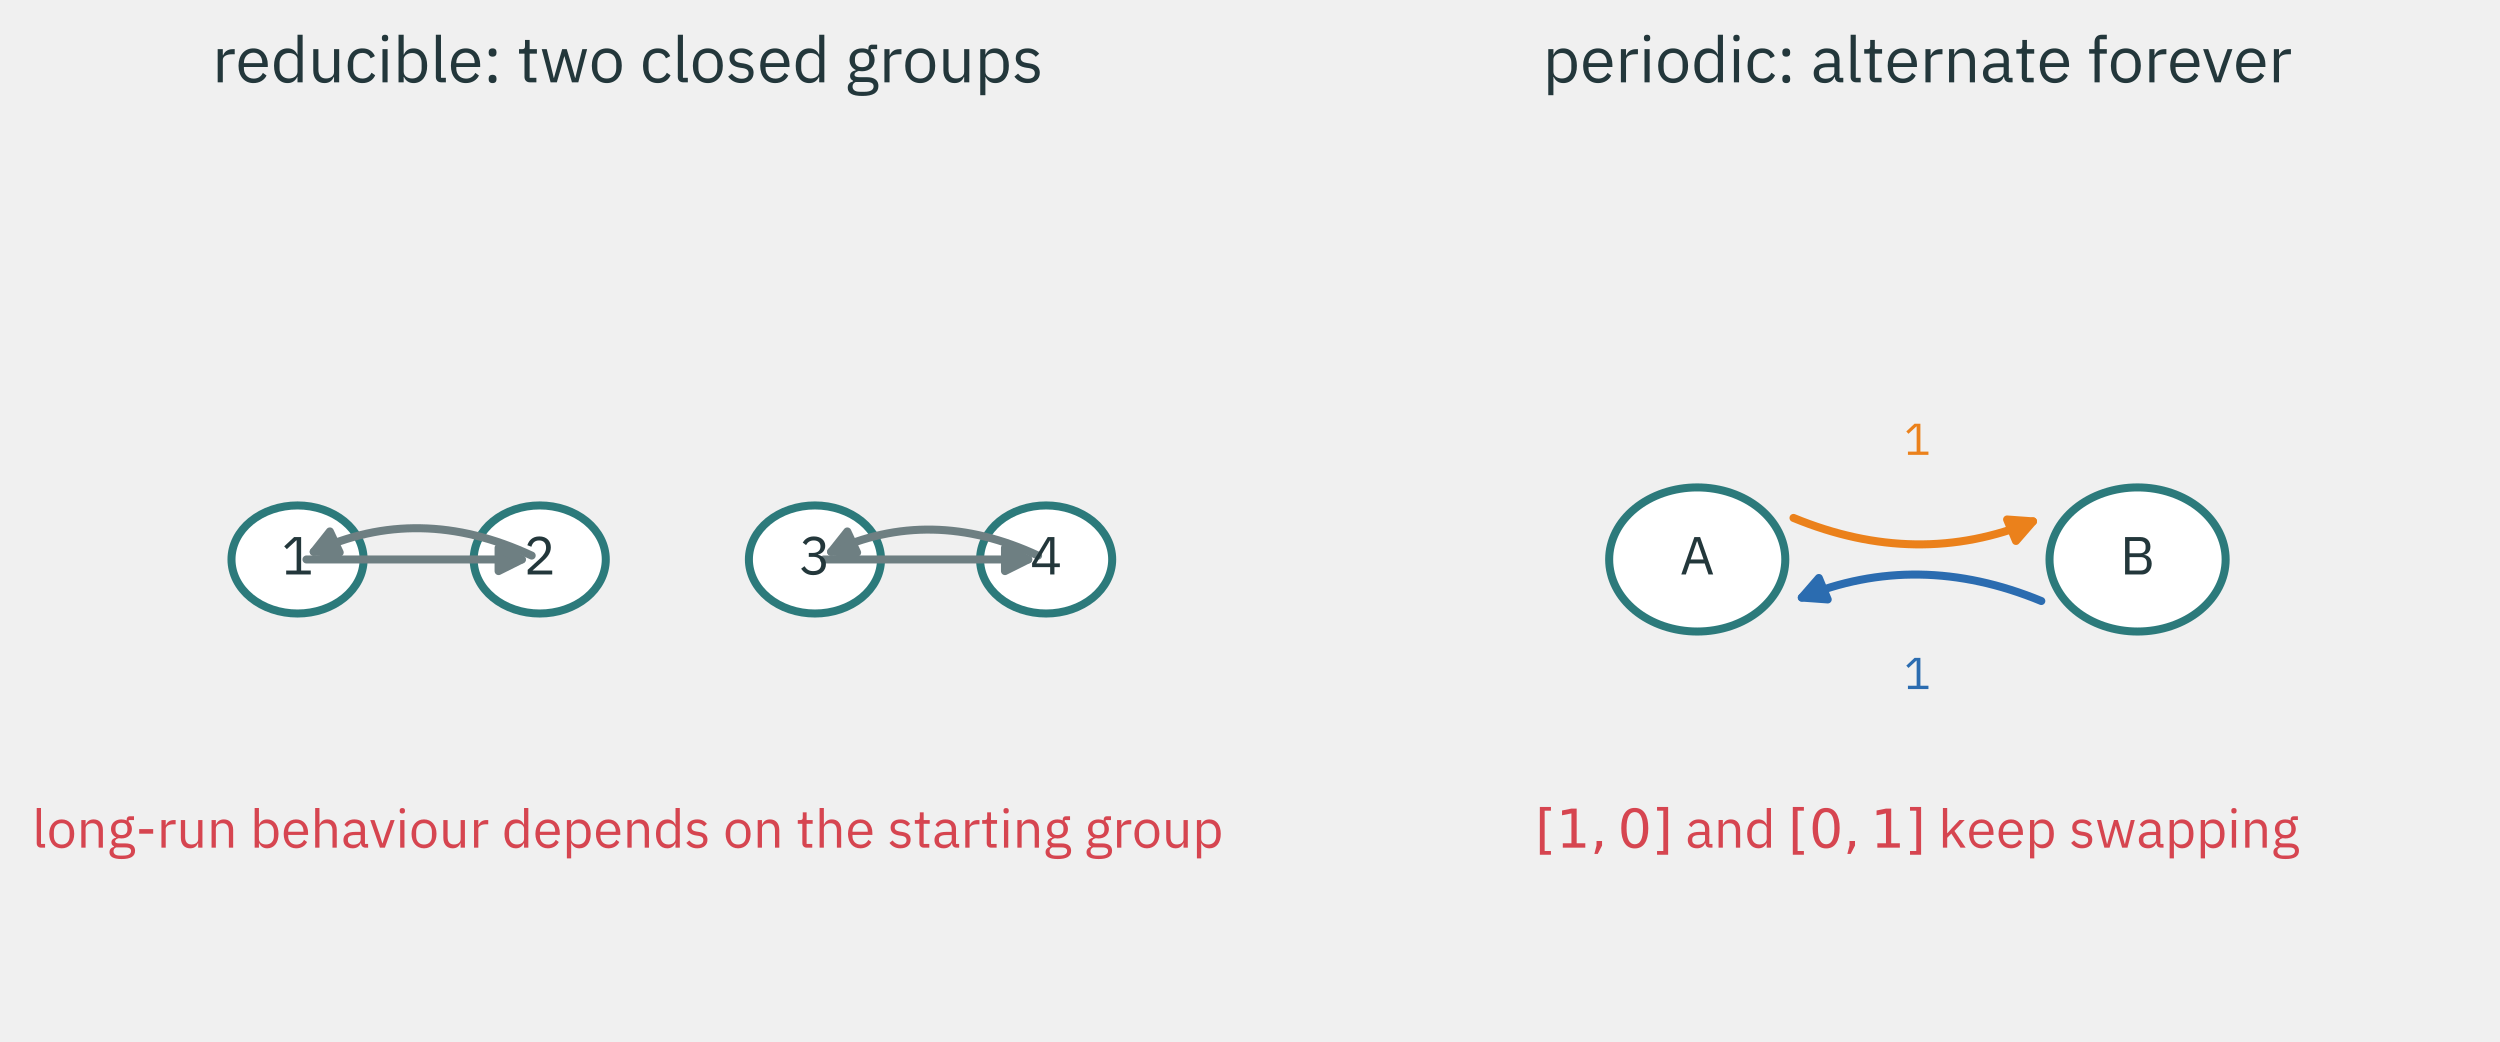
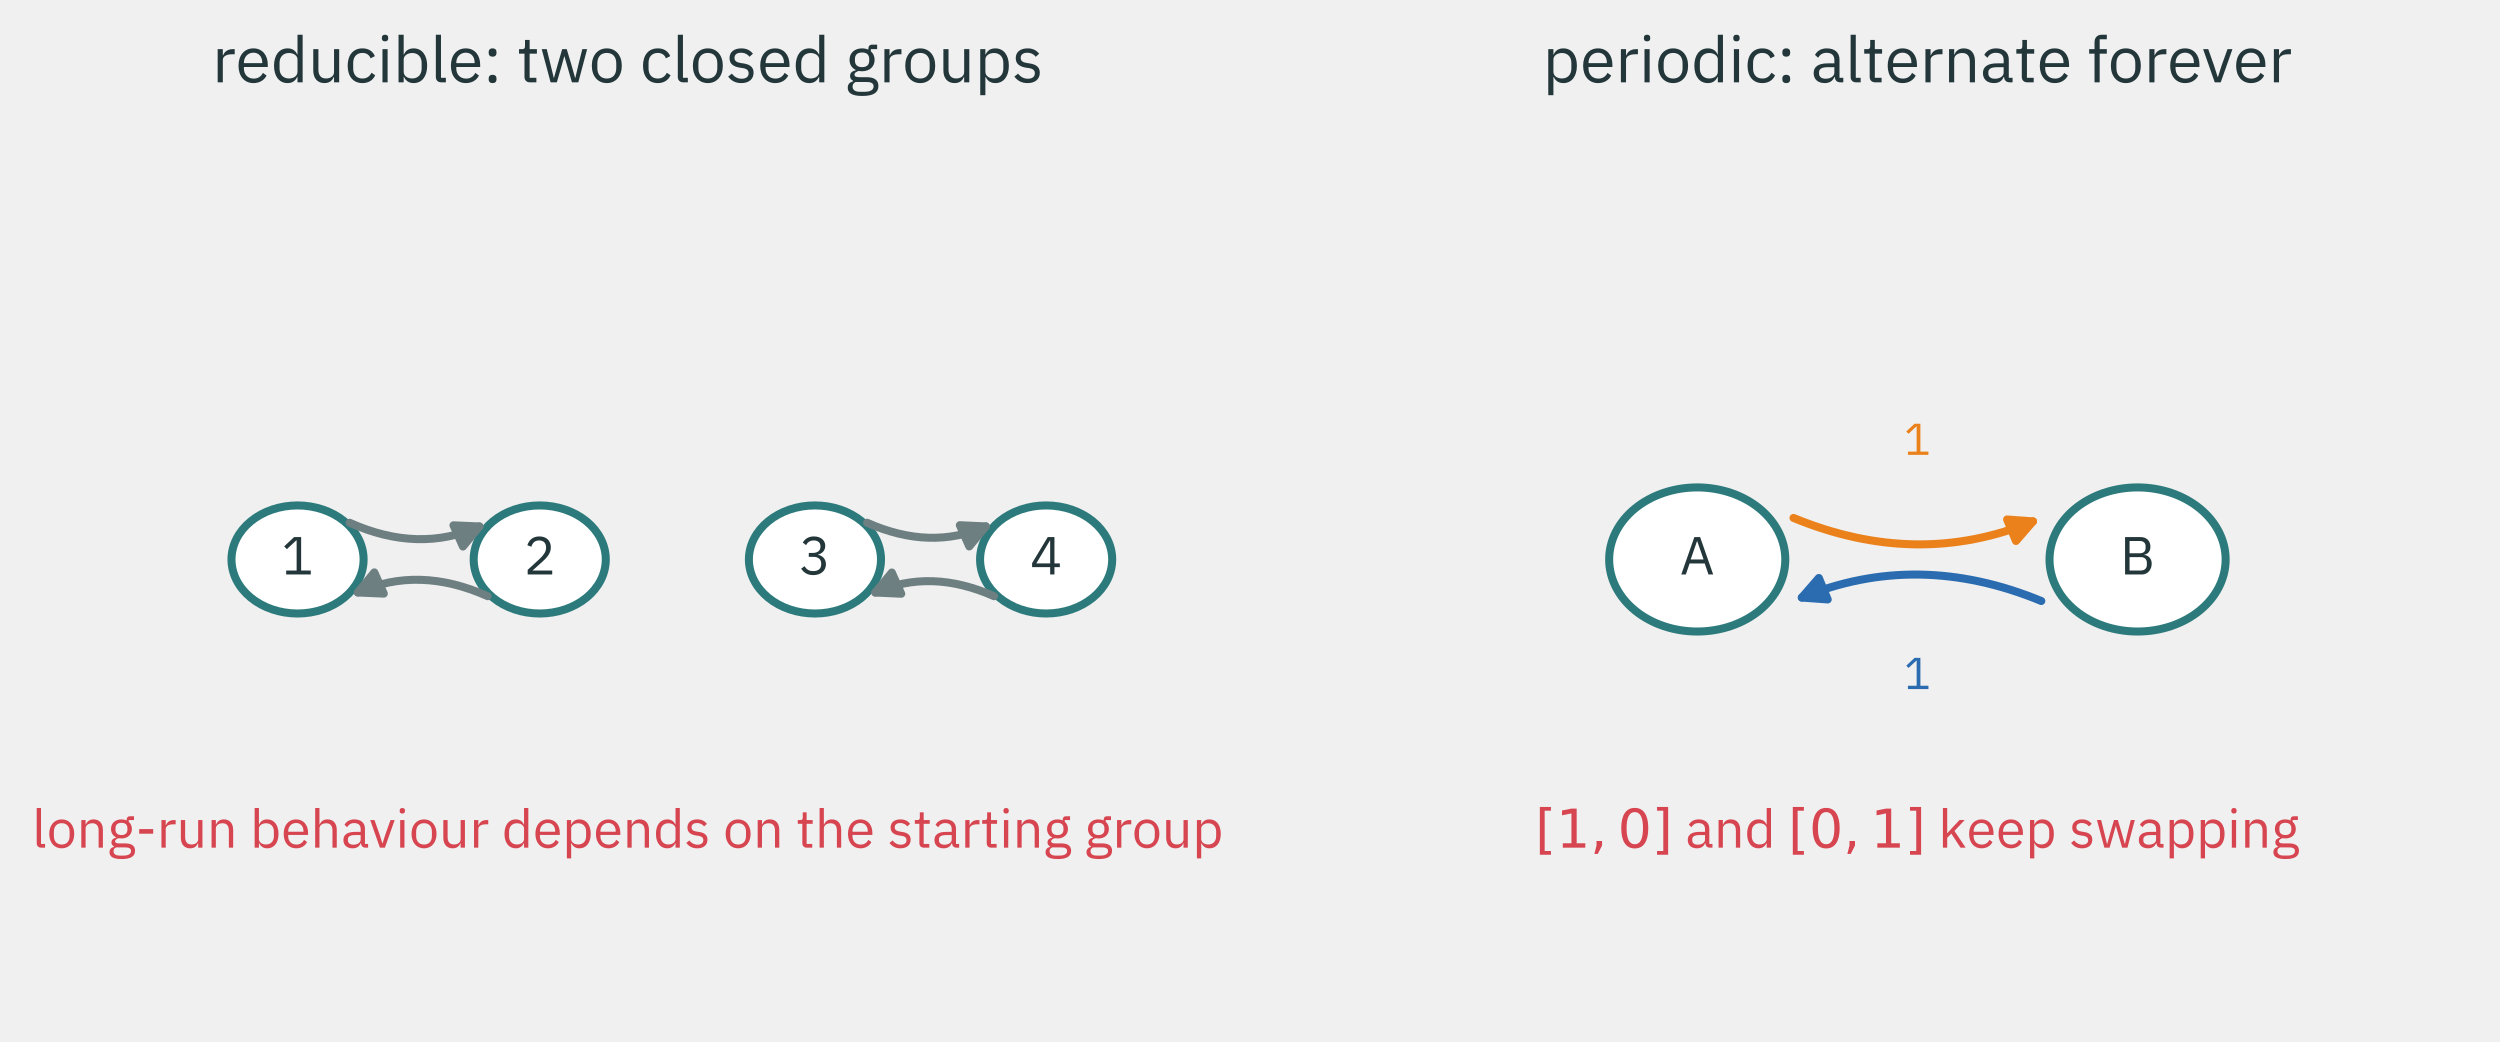
<svg xmlns="http://www.w3.org/2000/svg" xmlns:xlink="http://www.w3.org/1999/xlink" width="559.708pt" height="233.28pt" viewBox="0 0 559.708 233.28" version="1.1">
  <defs>
    <style type="text/css">*{stroke-linejoin: round; stroke-linecap: butt}</style>
  </defs>
  <g id="figure_1">
    <g id="patch_1">
      <path d="M 0 233.28  L 559.708 233.28  L 559.708 0  L 0 0  L 0 233.28  z " style="fill: none" />
    </g>
    <g id="axes_1">
      <g id="patch_2">
-         <path d="M 66.615 137.355  C 70.537 137.355 74.298 136.08 77.071 133.811  C 79.845 131.542 81.403 128.465 81.403 125.256  C 81.403 122.047 79.845 118.97 77.071 116.701  C 74.298 114.432 70.537 113.157 66.615 113.157  C 62.693 113.157 58.931 114.432 56.158 116.701  C 53.385 118.97 51.827 122.047 51.827 125.256  C 51.827 128.465 53.385 131.542 56.158 133.811  C 58.931 136.08 62.693 137.355 66.615 137.355  z " clip-path="url(#p5edac7ded1)" style="fill: #ffffff; stroke: #2c7a7b; stroke-width: 1.8; stroke-linejoin: miter" />
+         <path d="M 66.615 137.355  C 70.537 137.355 74.298 136.08 77.071 133.811  C 79.845 131.542 81.403 128.465 81.403 125.256  C 81.403 122.047 79.845 118.97 77.071 116.701  C 74.298 114.432 70.537 113.157 66.615 113.157  C 62.693 113.157 58.931 114.432 56.158 116.701  C 53.385 118.97 51.827 122.047 51.827 125.256  C 51.827 128.465 53.385 131.542 56.158 133.811  C 58.931 136.08 62.693 137.355 66.615 137.355  z " clip-path="url(#p692749dbb6)" style="fill: #ffffff; stroke: #2c7a7b; stroke-width: 1.8; stroke-linejoin: miter" />
      </g>
      <g id="patch_3">
-         <path d="M 120.837 137.355  C 124.759 137.355 128.521 136.08 131.294 133.811  C 134.067 131.542 135.625 128.465 135.625 125.256  C 135.625 122.047 134.067 118.97 131.294 116.701  C 128.521 114.432 124.759 113.157 120.837 113.157  C 116.916 113.157 113.154 114.432 110.381 116.701  C 107.608 118.97 106.049 122.047 106.049 125.256  C 106.049 128.465 107.608 131.542 110.381 133.811  C 113.154 136.08 116.916 137.355 120.837 137.355  z " clip-path="url(#p5edac7ded1)" style="fill: #ffffff; stroke: #2c7a7b; stroke-width: 1.8; stroke-linejoin: miter" />
+         <path d="M 120.837 137.355  C 124.759 137.355 128.521 136.08 131.294 133.811  C 134.067 131.542 135.625 128.465 135.625 125.256  C 135.625 122.047 134.067 118.97 131.294 116.701  C 128.521 114.432 124.759 113.157 120.837 113.157  C 116.916 113.157 113.154 114.432 110.381 116.701  C 107.608 118.97 106.049 122.047 106.049 125.256  C 106.049 128.465 107.608 131.542 110.381 133.811  C 113.154 136.08 116.916 137.355 120.837 137.355  z " clip-path="url(#p692749dbb6)" style="fill: #ffffff; stroke: #2c7a7b; stroke-width: 1.8; stroke-linejoin: miter" />
      </g>
      <g id="patch_4">
-         <path d="M 182.454 137.355  C 186.376 137.355 190.138 136.08 192.911 133.811  C 195.684 131.542 197.242 128.465 197.242 125.256  C 197.242 122.047 195.684 118.97 192.911 116.701  C 190.138 114.432 186.376 113.157 182.454 113.157  C 178.532 113.157 174.77 114.432 171.997 116.701  C 169.224 118.97 167.666 122.047 167.666 125.256  C 167.666 128.465 169.224 131.542 171.997 133.811  C 174.77 136.08 178.532 137.355 182.454 137.355  z " clip-path="url(#p5edac7ded1)" style="fill: #ffffff; stroke: #2c7a7b; stroke-width: 1.8; stroke-linejoin: miter" />
+         <path d="M 182.454 137.355  C 186.376 137.355 190.138 136.08 192.911 133.811  C 195.684 131.542 197.242 128.465 197.242 125.256  C 197.242 122.047 195.684 118.97 192.911 116.701  C 190.138 114.432 186.376 113.157 182.454 113.157  C 178.532 113.157 174.77 114.432 171.997 116.701  C 169.224 118.97 167.666 122.047 167.666 125.256  C 167.666 128.465 169.224 131.542 171.997 133.811  C 174.77 136.08 178.532 137.355 182.454 137.355  z " clip-path="url(#p692749dbb6)" style="fill: #ffffff; stroke: #2c7a7b; stroke-width: 1.8; stroke-linejoin: miter" />
      </g>
      <g id="patch_5">
-         <path d="M 234.212 137.355  C 238.134 137.355 241.896 136.08 244.669 133.811  C 247.442 131.542 249 128.465 249 125.256  C 249 122.047 247.442 118.97 244.669 116.701  C 241.896 114.432 238.134 113.157 234.212 113.157  C 230.29 113.157 226.528 114.432 223.755 116.701  C 220.982 118.97 219.424 122.047 219.424 125.256  C 219.424 128.465 220.982 131.542 223.755 133.811  C 226.528 136.08 230.29 137.355 234.212 137.355  z " clip-path="url(#p5edac7ded1)" style="fill: #ffffff; stroke: #2c7a7b; stroke-width: 1.8; stroke-linejoin: miter" />
+         <path d="M 234.212 137.355  C 238.134 137.355 241.896 136.08 244.669 133.811  C 247.442 131.542 249 128.465 249 125.256  C 249 122.047 247.442 118.97 244.669 116.701  C 241.896 114.432 238.134 113.157 234.212 113.157  C 230.29 113.157 226.528 114.432 223.755 116.701  C 220.982 118.97 219.424 122.047 219.424 125.256  C 219.424 128.465 220.982 131.542 223.755 133.811  C 226.528 136.08 230.29 137.355 234.212 137.355  z " clip-path="url(#p692749dbb6)" style="fill: #ffffff; stroke: #2c7a7b; stroke-width: 1.8; stroke-linejoin: miter" />
      </g>
      <g id="patch_6">
-         <path d="M 68.617 125.256  Q 93.728 125.256 116.826 125.256  " clip-path="url(#p5edac7ded1)" style="fill: none; stroke: #6e7f82; stroke-width: 1.8; stroke-linecap: round" />
-         <path d="M 111.626 122.656  L 116.826 125.256  L 111.626 127.856  z " clip-path="url(#p5edac7ded1)" style="fill: #6e7f82; stroke: #6e7f82; stroke-width: 1.8; stroke-linecap: round" />
+         <path d="M 78.28 117.038  Q 93.725 123.952 107.334 117.861  " clip-path="url(#p692749dbb6)" style="fill: none; stroke: #6e7f82; stroke-width: 1.8; stroke-linecap: round" />
+         <path d="M 101.525 117.612  L 107.334 117.861  L 103.65 122.358  z " clip-path="url(#p692749dbb6)" style="fill: #6e7f82; stroke: #6e7f82; stroke-width: 1.8; stroke-linecap: round" />
      </g>
      <g id="patch_7">
-         <path d="M 119.034 124.384  Q 93.725 112.572 70.24 123.534  " clip-path="url(#p5edac7ded1)" style="fill: none; stroke: #6e7f82; stroke-width: 1.8; stroke-linecap: round" />
-         <path d="M 76.051 123.691  L 70.24 123.534  L 73.852 118.979  z " clip-path="url(#p5edac7ded1)" style="fill: #6e7f82; stroke: #6e7f82; stroke-width: 1.8; stroke-linecap: round" />
+         <path d="M 109.172 133.474  Q 93.727 126.56 80.118 132.651  " clip-path="url(#p692749dbb6)" style="fill: none; stroke: #6e7f82; stroke-width: 1.8; stroke-linecap: round" />
+         <path d="M 85.927 132.9  L 80.118 132.651  L 83.802 128.154  z " clip-path="url(#p692749dbb6)" style="fill: #6e7f82; stroke: #6e7f82; stroke-width: 1.8; stroke-linecap: round" />
      </g>
      <g id="patch_8">
-         <path d="M 184.454 125.256  Q 208.332 125.256 230.198 125.256  " clip-path="url(#p5edac7ded1)" style="fill: none; stroke: #6e7f82; stroke-width: 1.8; stroke-linecap: round" />
-         <path d="M 224.998 122.656  L 230.198 125.256  L 224.998 127.856  z " clip-path="url(#p5edac7ded1)" style="fill: #6e7f82; stroke: #6e7f82; stroke-width: 1.8; stroke-linecap: round" />
+         <path d="M 194.124 117.036  Q 208.332 123.338 220.702 117.852  " clip-path="url(#p692749dbb6)" style="fill: none; stroke: #6e7f82; stroke-width: 1.8; stroke-linecap: round" />
+         <path d="M 214.894 117.584  L 220.702 117.852  L 217.002 122.337  z " clip-path="url(#p692749dbb6)" style="fill: #6e7f82; stroke: #6e7f82; stroke-width: 1.8; stroke-linecap: round" />
      </g>
      <g id="patch_9">
-         <path d="M 232.408 124.386  Q 208.332 113.187 186.081 123.538  " clip-path="url(#p5edac7ded1)" style="fill: none; stroke: #6e7f82; stroke-width: 1.8; stroke-linecap: round" />
-         <path d="M 191.892 123.702  L 186.081 123.538  L 189.699 118.987  z " clip-path="url(#p5edac7ded1)" style="fill: #6e7f82; stroke: #6e7f82; stroke-width: 1.8; stroke-linecap: round" />
+         <path d="M 222.542 133.476  Q 208.333 127.174 195.964 132.66  " clip-path="url(#p692749dbb6)" style="fill: none; stroke: #6e7f82; stroke-width: 1.8; stroke-linecap: round" />
+         <path d="M 201.772 132.928  L 195.964 132.66  L 199.664 128.175  z " clip-path="url(#p692749dbb6)" style="fill: #6e7f82; stroke: #6e7f82; stroke-width: 1.8; stroke-linecap: round" />
      </g>
      <g id="text_1">
        <g style="fill: #23373b" transform="translate(63.01473 128.616) scale(0.12 -0.12)">
          <defs>
            <path id="IBMPlexSans-3b" d="M 3501 0  L 3501 474  L 2349 474  L 2349 4467  L 1510 4467  L 326 3360  L 640 3021  L 1766 4070  L 1811 4070  L 1811 474  L 563 474  L 563 0  L 3501 0  z " transform="scale(0.015625)" />
          </defs>
          <use xlink:href="#IBMPlexSans-3b" />
        </g>
      </g>
      <g id="text_2">
        <g style="fill: #23373b" transform="translate(117.2374 128.616) scale(0.12 -0.12)">
          <defs>
            <path id="IBMPlexSans-3c" d="M 3411 474  L 1062 474  L 2266 1555  C 2835 2067 3245 2554 3245 3245  C 3245 4006 2746 4544 1875 4544  C 1011 4544 614 4019 442 3494  L 922 3309  C 1043 3731 1299 4064 1850 4064  C 2400 4064 2675 3725 2675 3232  L 2675 3155  C 2675 2726 2355 2278 1939 1894  L 480 550  L 480 0  L 3411 0  L 3411 474  z " transform="scale(0.015625)" />
          </defs>
          <use xlink:href="#IBMPlexSans-3c" />
        </g>
      </g>
      <g id="text_3">
        <g style="fill: #23373b" transform="translate(178.854 128.616) scale(0.12 -0.12)">
          <defs>
            <path id="IBMPlexSans-3d" d="M 1184 2573  L 1184 2106  L 1709 2106  C 2336 2106 2669 1805 2669 1280  L 2669 1229  C 2669 704 2336 403 1709 403  C 1165 403 902 640 672 992  L 269 685  C 544 301 941 -77 1715 -77  C 2624 -77 3232 454 3232 1222  C 3232 1894 2771 2253 2291 2349  L 2291 2374  C 2765 2496 3149 2842 3149 3418  C 3149 4141 2547 4544 1792 4544  C 1075 4544 685 4173 461 3814  L 858 3507  C 1043 3846 1318 4064 1779 4064  C 2253 4064 2579 3827 2579 3360  L 2579 3315  C 2579 2886 2272 2573 1670 2573  L 1184 2573  z " transform="scale(0.015625)" />
          </defs>
          <use xlink:href="#IBMPlexSans-3d" />
        </g>
      </g>
      <g id="text_4">
        <g style="fill: #23373b" transform="translate(230.612 128.616) scale(0.12 -0.12)">
          <defs>
            <path id="IBMPlexSans-3e" d="M 2912 0  L 2912 877  L 3558 877  L 3558 1325  L 2912 1325  L 2912 4467  L 2112 4467  L 243 1350  L 243 877  L 2400 877  L 2400 0  L 2912 0  z M 2368 4051  L 2400 4051  L 2400 1325  L 749 1325  L 2368 4051  z " transform="scale(0.015625)" />
          </defs>
          <use xlink:href="#IBMPlexSans-3e" />
        </g>
      </g>
      <g id="text_5">
        <g style="fill: #d64550" transform="translate(7.2 189.7834) scale(0.12 -0.12)">
          <defs>
            <path id="IBMPlexSans-f" d="M 1542 0  L 1542 448  L 1056 448  L 1056 4736  L 544 4736  L 544 531  C 544 224 736 0 1088 0  L 1542 0  z " transform="scale(0.015625)" />
            <path id="IBMPlexSans-12" d="M 1792 -77  C 2675 -77 3283 602 3283 1651  C 3283 2701 2675 3379 1792 3379  C 909 3379 301 2701 301 1651  C 301 602 909 -77 1792 -77  z M 1792 378  C 1242 378 851 717 851 1414  L 851 1888  C 851 2586 1242 2925 1792 2925  C 2342 2925 2733 2586 2733 1888  L 2733 1414  C 2733 717 2342 378 1792 378  z " transform="scale(0.015625)" />
            <path id="IBMPlexSans-11" d="M 1056 0  L 1056 2291  C 1056 2714 1453 2918 1862 2918  C 2355 2918 2611 2618 2611 2029  L 2611 0  L 3123 0  L 3123 2118  C 3123 2918 2694 3379 2016 3379  C 1523 3379 1242 3136 1082 2765  L 1056 2765  L 1056 3302  L 544 3302  L 544 0  L 1056 0  z " transform="scale(0.015625)" />
            <path id="IBMPlexSans-8" d="M 3328 -365  C 3328 179 2976 512 2157 512  L 1453 512  C 1152 512 947 563 947 762  C 947 966 1165 1075 1382 1133  C 1478 1114 1594 1101 1702 1101  C 2458 1101 2950 1568 2950 2240  C 2950 2592 2810 2886 2573 3091  L 2573 3302  L 3200 3302  L 3200 3750  L 2707 3750  C 2432 3750 2323 3565 2323 3309  L 2323 3251  C 2144 3334 1933 3379 1696 3379  C 947 3379 454 2912 454 2240  C 454 1779 685 1414 1075 1229  L 1075 1203  C 742 1120 506 960 506 627  C 506 403 614 256 800 166  L 800 96  C 474 6 275 -186 275 -544  C 275 -1062 698 -1357 1728 -1357  C 2790 -1357 3328 -1043 3328 -365  z M 2848 -403  C 2848 -762 2515 -941 1946 -941  L 1472 -941  C 954 -941 755 -704 755 -416  C 755 -211 851 -64 1062 32  L 2163 32  C 2675 32 2848 -141 2848 -403  z M 1702 1510  C 1267 1510 992 1715 992 2150  L 992 2330  C 992 2765 1267 2970 1702 2970  C 2138 2970 2413 2765 2413 2330  L 2413 2150  C 2413 1715 2138 1510 1702 1510  z " transform="scale(0.015625)" />
            <path id="IBMPlexSans-52" d="M 2112 1670  L 2112 2221  L 442 2221  L 442 1670  L 2112 1670  z " transform="scale(0.015625)" />
            <path id="IBMPlexSans-15" d="M 1056 0  L 1056 2240  C 1056 2554 1389 2790 1939 2790  L 2240 2790  L 2240 3302  L 2042 3302  C 1504 3302 1203 3008 1088 2694  L 1056 2694  L 1056 3302  L 544 3302  L 544 0  L 1056 0  z " transform="scale(0.015625)" />
            <path id="IBMPlexSans-18" d="M 2579 0  L 3091 0  L 3091 3302  L 2579 3302  L 2579 1018  C 2579 582 2182 384 1779 384  C 1286 384 1024 685 1024 1274  L 1024 3302  L 512 3302  L 512 1184  C 512 384 947 -77 1626 -77  C 2176 -77 2426 224 2554 538  L 2579 538  L 2579 0  z " transform="scale(0.015625)" />
            <path id="IBMPlexSans-3e1" transform="scale(0.015625)" />
            <path id="IBMPlexSans-3" d="M 544 0  L 1056 0  L 1056 538  L 1082 538  C 1280 128 1594 -77 2048 -77  C 2874 -77 3392 595 3392 1651  C 3392 2707 2874 3379 2048 3379  C 1594 3379 1254 3181 1082 2765  L 1056 2765  L 1056 4736  L 544 4736  L 544 0  z M 1907 384  C 1440 384 1056 627 1056 1056  L 1056 2285  C 1056 2650 1440 2918 1907 2918  C 2483 2918 2842 2522 2842 1933  L 2842 1370  C 2842 781 2483 384 1907 384  z " transform="scale(0.015625)" />
            <path id="IBMPlexSans-6" d="M 1786 -77  C 2406 -77 2880 230 3091 678  L 2726 941  C 2554 576 2234 371 1818 371  C 1203 371 838 800 838 1370  L 838 1523  L 3213 1523  L 3213 1766  C 3213 2701 2669 3379 1786 3379  C 890 3379 301 2701 301 1651  C 301 602 890 -77 1786 -77  z M 1786 2950  C 2310 2950 2662 2560 2662 1978  L 2662 1907  L 838 1907  L 838 1952  C 838 2528 1229 2950 1786 2950  z " transform="scale(0.015625)" />
            <path id="IBMPlexSans-b" d="M 544 0  L 1056 0  L 1056 2291  C 1056 2714 1453 2918 1862 2918  C 2355 2918 2611 2618 2611 2029  L 2611 0  L 3123 0  L 3123 2118  C 3123 2918 2694 3379 2016 3379  C 1523 3379 1242 3136 1082 2765  L 1056 2765  L 1056 4736  L 544 4736  L 544 0  z " transform="scale(0.015625)" />
            <path id="IBMPlexSans-1" d="M 3232 0  L 3232 448  L 2854 448  L 2854 2266  C 2854 2963 2381 3379 1587 3379  C 992 3379 595 3085 416 2733  L 723 2445  C 902 2746 1165 2938 1562 2938  C 2086 2938 2342 2682 2342 2214  L 2342 1888  L 1690 1888  C 730 1888 282 1542 282 922  C 282 307 691 -77 1389 -77  C 1850 -77 2202 134 2342 538  L 2374 538  C 2413 230 2566 0 2944 0  L 3232 0  z M 1472 358  C 1075 358 819 544 819 870  L 819 1005  C 819 1325 1082 1504 1664 1504  L 2342 1504  L 2342 960  C 2342 621 1978 358 1472 358  z " transform="scale(0.015625)" />
            <path id="IBMPlexSans-19" d="M 1869 0  L 3034 3302  L 2541 3302  L 1952 1664  L 1594 538  L 1562 538  L 1203 1664  L 627 3302  L 115 3302  L 1274 0  L 1869 0  z " transform="scale(0.015625)" />
            <path id="IBMPlexSans-c" d="M 800 4077  C 1018 4077 1114 4192 1114 4365  L 1114 4448  C 1114 4621 1018 4736 800 4736  C 582 4736 486 4621 486 4448  L 486 4365  C 486 4192 582 4077 800 4077  z M 544 0  L 1056 0  L 1056 3302  L 544 3302  L 544 0  z " transform="scale(0.015625)" />
            <path id="IBMPlexSans-5" d="M 2656 0  L 3168 0  L 3168 4736  L 2656 4736  L 2656 2765  L 2630 2765  C 2458 3181 2118 3379 1664 3379  C 838 3379 320 2707 320 1651  C 320 595 838 -77 1664 -77  C 2118 -77 2432 128 2630 538  L 2656 538  L 2656 0  z M 1805 384  C 1229 384 870 781 870 1370  L 870 1933  C 870 2522 1229 2918 1805 2918  C 2272 2918 2656 2650 2656 2285  L 2656 1056  C 2656 627 2272 384 1805 384  z " transform="scale(0.015625)" />
            <path id="IBMPlexSans-13" d="M 544 -1280  L 1056 -1280  L 1056 538  L 1082 538  C 1280 128 1594 -77 2048 -77  C 2874 -77 3392 595 3392 1651  C 3392 2707 2874 3379 2048 3379  C 1594 3379 1254 3181 1082 2765  L 1056 2765  L 1056 3302  L 544 3302  L 544 -1280  z M 1907 384  C 1440 384 1056 627 1056 1056  L 1056 2285  C 1056 2650 1440 2918 1907 2918  C 2483 2918 2842 2522 2842 1933  L 2842 1370  C 2842 781 2483 384 1907 384  z " transform="scale(0.015625)" />
            <path id="IBMPlexSans-16" d="M 1536 -77  C 2291 -77 2758 314 2758 954  C 2758 1453 2477 1773 1747 1882  L 1491 1920  C 1082 1984 858 2112 858 2432  C 858 2746 1082 2944 1504 2944  C 1926 2944 2208 2746 2355 2541  L 2694 2848  C 2426 3181 2074 3379 1542 3379  C 870 3379 365 3059 365 2406  C 365 1792 819 1542 1427 1453  L 1690 1414  C 2125 1350 2266 1152 2266 896  C 2266 557 2010 358 1574 358  C 1158 358 851 544 595 864  L 230 570  C 525 179 928 -77 1536 -77  z " transform="scale(0.015625)" />
            <path id="IBMPlexSans-17" d="M 1914 0  L 1914 448  L 1242 448  L 1242 2854  L 1965 2854  L 1965 3302  L 1242 3302  L 1242 4218  L 781 4218  L 781 3603  C 781 3379 710 3302 493 3302  L 186 3302  L 186 2854  L 730 2854  L 730 544  C 730 224 922 0 1274 0  L 1914 0  z " transform="scale(0.015625)" />
          </defs>
          <use xlink:href="#IBMPlexSans-f" />
          <use xlink:href="#IBMPlexSans-12" transform="translate(27.20312 0)" />
          <use xlink:href="#IBMPlexSans-11" transform="translate(83.20312 0)" />
          <use xlink:href="#IBMPlexSans-8" transform="translate(140 0)" />
          <use xlink:href="#IBMPlexSans-52" transform="translate(192.7969 0)" />
          <use xlink:href="#IBMPlexSans-15" transform="translate(232.7031 0)" />
          <use xlink:href="#IBMPlexSans-18" transform="translate(269.4062 0)" />
          <use xlink:href="#IBMPlexSans-11" transform="translate(326.2031 0)" />
          <use xlink:href="#IBMPlexSans-3e1" transform="translate(383 0)" />
          <use xlink:href="#IBMPlexSans-3" transform="translate(406.5938 0)" />
          <use xlink:href="#IBMPlexSans-6" transform="translate(464.5938 0)" />
          <use xlink:href="#IBMPlexSans-b" transform="translate(519.5 0)" />
          <use xlink:href="#IBMPlexSans-1" transform="translate(576.2969 0)" />
          <use xlink:href="#IBMPlexSans-19" transform="translate(628.9062 0)" />
          <use xlink:href="#IBMPlexSans-c" transform="translate(678.1094 0)" />
          <use xlink:href="#IBMPlexSans-12" transform="translate(703.1094 0)" />
          <use xlink:href="#IBMPlexSans-18" transform="translate(759.1094 0)" />
          <use xlink:href="#IBMPlexSans-15" transform="translate(815.9062 0)" />
          <use xlink:href="#IBMPlexSans-3e1" transform="translate(852.6094 0)" />
          <use xlink:href="#IBMPlexSans-5" transform="translate(876.2031 0)" />
          <use xlink:href="#IBMPlexSans-6" transform="translate(934.2031 0)" />
          <use xlink:href="#IBMPlexSans-13" transform="translate(989.1094 0)" />
          <use xlink:href="#IBMPlexSans-6" transform="translate(1047.109 0)" />
          <use xlink:href="#IBMPlexSans-11" transform="translate(1102.016 0)" />
          <use xlink:href="#IBMPlexSans-5" transform="translate(1158.812 0)" />
          <use xlink:href="#IBMPlexSans-16" transform="translate(1216.812 0)" />
          <use xlink:href="#IBMPlexSans-3e1" transform="translate(1265.516 0)" />
          <use xlink:href="#IBMPlexSans-12" transform="translate(1289.109 0)" />
          <use xlink:href="#IBMPlexSans-11" transform="translate(1345.109 0)" />
          <use xlink:href="#IBMPlexSans-3e1" transform="translate(1401.906 0)" />
          <use xlink:href="#IBMPlexSans-17" transform="translate(1425.5 0)" />
          <use xlink:href="#IBMPlexSans-b" transform="translate(1460.594 0)" />
          <use xlink:href="#IBMPlexSans-6" transform="translate(1517.391 0)" />
          <use xlink:href="#IBMPlexSans-3e1" transform="translate(1572.297 0)" />
          <use xlink:href="#IBMPlexSans-16" transform="translate(1595.891 0)" />
          <use xlink:href="#IBMPlexSans-17" transform="translate(1643.891 0)" />
          <use xlink:href="#IBMPlexSans-1" transform="translate(1678.984 0)" />
          <use xlink:href="#IBMPlexSans-15" transform="translate(1732.391 0)" />
          <use xlink:href="#IBMPlexSans-17" transform="translate(1769.5 0)" />
          <use xlink:href="#IBMPlexSans-c" transform="translate(1804.594 0)" />
          <use xlink:href="#IBMPlexSans-11" transform="translate(1829.594 0)" />
          <use xlink:href="#IBMPlexSans-8" transform="translate(1886.391 0)" />
          <use xlink:href="#IBMPlexSans-3e1" transform="translate(1939.188 0)" />
          <use xlink:href="#IBMPlexSans-8" transform="translate(1962.781 0)" />
          <use xlink:href="#IBMPlexSans-15" transform="translate(2015.578 0)" />
          <use xlink:href="#IBMPlexSans-12" transform="translate(2051.781 0)" />
          <use xlink:href="#IBMPlexSans-18" transform="translate(2107.781 0)" />
          <use xlink:href="#IBMPlexSans-13" transform="translate(2164.578 0)" />
        </g>
      </g>
      <g id="text_6">
        <g style="fill: #23373b" transform="translate(47.50931 18.432) scale(0.144 -0.144)">
          <defs>
            <path id="IBMPlexSans-4" d="M 1773 -77  C 2400 -77 2829 230 3040 704  L 2669 954  C 2490 576 2189 378 1773 378  C 1165 378 851 794 851 1370  L 851 1933  C 851 2509 1165 2925 1773 2925  C 2176 2925 2458 2726 2579 2387  L 3008 2605  C 2816 3059 2426 3379 1773 3379  C 845 3379 301 2707 301 1651  C 301 595 845 -77 1773 -77  z " transform="scale(0.015625)" />
            <path id="IBMPlexSans-5c" d="M 934 -77  C 1203 -77 1325 77 1325 294  L 1325 378  C 1325 595 1203 749 934 749  C 666 749 544 595 544 378  L 544 294  C 544 77 666 -77 934 -77  z M 934 2554  C 1203 2554 1325 2707 1325 2925  L 1325 3008  C 1325 3226 1203 3379 934 3379  C 666 3379 544 3226 544 3008  L 544 2925  C 544 2707 666 2554 934 2554  z " transform="scale(0.015625)" />
            <path id="IBMPlexSans-1a" d="M 1082 0  L 1702 0  L 2163 1587  L 2445 2592  L 2458 2592  L 2746 1587  L 3206 0  L 3840 0  L 4717 3302  L 4237 3302  L 3878 1875  L 3539 429  L 3526 429  L 3117 1875  L 2688 3302  L 2234 3302  L 1818 1875  L 1414 429  L 1402 429  L 1050 1875  L 698 3302  L 198 3302  L 1082 0  z " transform="scale(0.015625)" />
          </defs>
          <use xlink:href="#IBMPlexSans-15" />
          <use xlink:href="#IBMPlexSans-6" transform="translate(36.20312 0)" />
          <use xlink:href="#IBMPlexSans-5" transform="translate(91.10938 0)" />
          <use xlink:href="#IBMPlexSans-18" transform="translate(149.1094 0)" />
          <use xlink:href="#IBMPlexSans-4" transform="translate(205.9062 0)" />
          <use xlink:href="#IBMPlexSans-c" transform="translate(256.2031 0)" />
          <use xlink:href="#IBMPlexSans-3" transform="translate(281.2031 0)" />
          <use xlink:href="#IBMPlexSans-f" transform="translate(339.2031 0)" />
          <use xlink:href="#IBMPlexSans-6" transform="translate(366.4062 0)" />
          <use xlink:href="#IBMPlexSans-5c" transform="translate(421.3125 0)" />
          <use xlink:href="#IBMPlexSans-3e1" transform="translate(450.5156 0)" />
          <use xlink:href="#IBMPlexSans-17" transform="translate(474.1094 0)" />
          <use xlink:href="#IBMPlexSans-1a" transform="translate(509.2031 0)" />
          <use xlink:href="#IBMPlexSans-12" transform="translate(585.5 0)" />
          <use xlink:href="#IBMPlexSans-3e1" transform="translate(641.5 0)" />
          <use xlink:href="#IBMPlexSans-4" transform="translate(665.0938 0)" />
          <use xlink:href="#IBMPlexSans-f" transform="translate(715.3906 0)" />
          <use xlink:href="#IBMPlexSans-12" transform="translate(742.5938 0)" />
          <use xlink:href="#IBMPlexSans-16" transform="translate(798.5938 0)" />
          <use xlink:href="#IBMPlexSans-6" transform="translate(847.2969 0)" />
          <use xlink:href="#IBMPlexSans-5" transform="translate(902.2031 0)" />
          <use xlink:href="#IBMPlexSans-3e1" transform="translate(960.2031 0)" />
          <use xlink:href="#IBMPlexSans-8" transform="translate(983.7969 0)" />
          <use xlink:href="#IBMPlexSans-15" transform="translate(1036.594 0)" />
          <use xlink:href="#IBMPlexSans-12" transform="translate(1072.797 0)" />
          <use xlink:href="#IBMPlexSans-18" transform="translate(1128.797 0)" />
          <use xlink:href="#IBMPlexSans-13" transform="translate(1185.594 0)" />
          <use xlink:href="#IBMPlexSans-16" transform="translate(1243.594 0)" />
        </g>
      </g>
    </g>
    <g id="axes_2">
      <g id="patch_10">
-         <path d="M 379.981 141.388  C 385.21 141.388 390.226 139.688 393.924 136.663  C 397.621 133.638 399.699 129.534 399.699 125.256  C 399.699 120.978 397.621 116.874 393.924 113.849  C 390.226 110.824 385.21 109.124 379.981 109.124  C 374.752 109.124 369.737 110.824 366.039 113.849  C 362.342 116.874 360.264 120.978 360.264 125.256  C 360.264 129.534 362.342 133.638 366.039 136.663  C 369.737 139.688 374.752 141.388 379.981 141.388  z " clip-path="url(#p65ccac8ad8)" style="fill: #ffffff; stroke: #2c7a7b; stroke-width: 1.8; stroke-linejoin: miter" />
+         <path d="M 379.981 141.388  C 385.21 141.388 390.226 139.688 393.924 136.663  C 397.621 133.638 399.699 129.534 399.699 125.256  C 399.699 120.978 397.621 116.874 393.924 113.849  C 390.226 110.824 385.21 109.124 379.981 109.124  C 374.752 109.124 369.737 110.824 366.039 113.849  C 362.342 116.874 360.264 120.978 360.264 125.256  C 360.264 129.534 362.342 133.638 366.039 136.663  C 369.737 139.688 374.752 141.388 379.981 141.388  z " clip-path="url(#pd3058163d5)" style="fill: #ffffff; stroke: #2c7a7b; stroke-width: 1.8; stroke-linejoin: miter" />
      </g>
      <g id="patch_11">
-         <path d="M 478.568 141.388  C 483.797 141.388 488.813 139.688 492.51 136.663  C 496.208 133.638 498.285 129.534 498.285 125.256  C 498.285 120.978 496.208 116.874 492.51 113.849  C 488.813 110.824 483.797 109.124 478.568 109.124  C 473.339 109.124 468.323 110.824 464.626 113.849  C 460.928 116.874 458.851 120.978 458.851 125.256  C 458.851 129.534 460.928 133.638 464.626 136.663  C 468.323 139.688 473.339 141.388 478.568 141.388  z " clip-path="url(#p65ccac8ad8)" style="fill: #ffffff; stroke: #2c7a7b; stroke-width: 1.8; stroke-linejoin: miter" />
+         <path d="M 478.568 141.388  C 483.797 141.388 488.813 139.688 492.51 136.663  C 496.208 133.638 498.285 129.534 498.285 125.256  C 498.285 120.978 496.208 116.874 492.51 113.849  C 488.813 110.824 483.797 109.124 478.568 109.124  C 473.339 109.124 468.323 110.824 464.626 113.849  C 460.928 116.874 458.851 120.978 458.851 125.256  C 458.851 129.534 460.928 133.638 464.626 136.663  C 468.323 139.688 473.339 141.388 478.568 141.388  z " clip-path="url(#pd3058163d5)" style="fill: #ffffff; stroke: #2c7a7b; stroke-width: 1.8; stroke-linejoin: miter" />
      </g>
      <g id="patch_12">
-         <path d="M 401.536 115.957  Q 429.275 127.404 455.154 116.724  " clip-path="url(#p65ccac8ad8)" style="fill: none; stroke: #eb811b; stroke-width: 1.8; stroke-linecap: round" />
-         <path d="M 449.355 116.305  L 455.154 116.724  L 451.339 121.111  z " clip-path="url(#p65ccac8ad8)" style="fill: #eb811b; stroke: #eb811b; stroke-width: 1.8; stroke-linecap: round" />
+         <path d="M 401.536 115.957  Q 429.275 127.404 455.154 116.724  " clip-path="url(#pd3058163d5)" style="fill: none; stroke: #eb811b; stroke-width: 1.8; stroke-linecap: round" />
+         <path d="M 449.355 116.305  L 455.154 116.724  L 451.339 121.111  z " clip-path="url(#pd3058163d5)" style="fill: #eb811b; stroke: #eb811b; stroke-width: 1.8; stroke-linecap: round" />
      </g>
      <g id="patch_13">
-         <path d="M 457.013 134.555  Q 429.274 123.108 403.396 133.788  " clip-path="url(#p65ccac8ad8)" style="fill: none; stroke: #2b6cb0; stroke-width: 1.8; stroke-linecap: round" />
-         <path d="M 409.194 134.207  L 403.396 133.788  L 407.21 129.401  z " clip-path="url(#p65ccac8ad8)" style="fill: #2b6cb0; stroke: #2b6cb0; stroke-width: 1.8; stroke-linecap: round" />
+         <path d="M 457.013 134.555  Q 429.274 123.108 403.396 133.788  " clip-path="url(#pd3058163d5)" style="fill: none; stroke: #2b6cb0; stroke-width: 1.8; stroke-linecap: round" />
+         <path d="M 409.194 134.207  L 403.396 133.788  L 407.21 129.401  z " clip-path="url(#pd3058163d5)" style="fill: #2b6cb0; stroke: #2b6cb0; stroke-width: 1.8; stroke-linecap: round" />
      </g>
      <g id="text_7">
        <g style="fill: #23373b" transform="translate(376.1358 128.616) scale(0.12 -0.12)">
          <defs>
            <path id="IBMPlexSans-1e" d="M 3955 0  L 2394 4467  L 1709 4467  L 147 0  L 691 0  L 1139 1318  L 2944 1318  L 3392 0  L 3955 0  z M 2810 1792  L 1267 1792  L 2022 3968  L 2054 3968  L 2810 1792  z " transform="scale(0.015625)" />
          </defs>
          <use xlink:href="#IBMPlexSans-1e" />
        </g>
      </g>
      <g id="text_8">
        <g style="fill: #23373b" transform="translate(474.6502 128.616) scale(0.12 -0.12)">
          <defs>
            <path id="IBMPlexSans-1f" d="M 595 0  L 2624 0  C 3283 0 3776 557 3776 1293  C 3776 2035 3219 2310 2899 2330  L 2899 2368  C 3194 2413 3622 2650 3622 3315  C 3622 4013 3168 4467 2432 4467  L 595 4467  L 595 0  z M 1133 2074  L 2458 2074  C 2918 2074 3200 1830 3200 1382  L 3200 1165  C 3200 717 2918 474 2458 474  L 1133 474  L 1133 2074  z M 1133 3994  L 2368 3994  C 2790 3994 3046 3770 3046 3373  L 3046 3155  C 3046 2758 2790 2534 2368 2534  L 1133 2534  L 1133 3994  z " transform="scale(0.015625)" />
          </defs>
          <use xlink:href="#IBMPlexSans-1f" />
        </g>
      </g>
      <g id="text_9">
        <g style="fill: #eb811b" transform="translate(426.2747 101.8418) scale(0.1 -0.1)">
          <use xlink:href="#IBMPlexSans-3b" />
        </g>
      </g>
      <g id="text_10">
        <g style="fill: #2b6cb0" transform="translate(426.2747 154.2702) scale(0.1 -0.1)">
          <use xlink:href="#IBMPlexSans-3b" />
        </g>
      </g>
      <g id="text_11">
        <g style="fill: #d64550" transform="translate(343.7147 189.7834) scale(0.12 -0.12)">
          <defs>
            <path id="DejaVuSans-3e" d="M 550 4863  L 1875 4863  L 1875 4416  L 1125 4416  L 1125 -397  L 1875 -397  L 1875 -844  L 550 -844  L 550 4863  z " transform="scale(0.015625)" />
            <path id="DejaVuSans-14" d="M 794 531  L 1825 531  L 1825 4091  L 703 3866  L 703 4441  L 1819 4666  L 2450 4666  L 2450 531  L 3481 531  L 3481 0  L 794 0  L 794 531  z " transform="scale(0.015625)" />
            <path id="DejaVuSans-f" d="M 750 794  L 1409 794  L 1409 256  L 897 -744  L 494 -744  L 750 256  L 750 794  z " transform="scale(0.015625)" />
            <path id="DejaVuSans-13" d="M 2034 4250  Q 1547 4250 1301 3770  Q 1056 3291 1056 2328  Q 1056 1369 1301 889  Q 1547 409 2034 409  Q 2525 409 2770 889  Q 3016 1369 3016 2328  Q 3016 3291 2770 3770  Q 2525 4250 2034 4250  z M 2034 4750  Q 2819 4750 3233 4129  Q 3647 3509 3647 2328  Q 3647 1150 3233 529  Q 2819 -91 2034 -91  Q 1250 -91 836 529  Q 422 1150 422 2328  Q 422 3509 836 4129  Q 1250 4750 2034 4750  z " transform="scale(0.015625)" />
            <path id="DejaVuSans-40" d="M 1947 4863  L 1947 -844  L 622 -844  L 622 -397  L 1369 -397  L 1369 4416  L 622 4416  L 622 4863  L 1947 4863  z " transform="scale(0.015625)" />
            <path id="IBMPlexSans-e" d="M 544 0  L 1056 0  L 1056 1178  L 1549 1683  L 2643 0  L 3264 0  L 1920 1997  L 3142 3302  L 2522 3302  L 1587 2298  L 1082 1734  L 1056 1734  L 1056 4736  L 544 4736  L 544 0  z " transform="scale(0.015625)" />
          </defs>
          <use xlink:href="#DejaVuSans-3e" transform="translate(0 0.015625)" />
          <use xlink:href="#DejaVuSans-14" transform="translate(39.01367 0.015625)" />
          <use xlink:href="#DejaVuSans-f" transform="translate(102.6367 0.015625)" />
          <use xlink:href="#DejaVuSans-13" transform="translate(153.9062 0.015625)" />
          <use xlink:href="#DejaVuSans-40" transform="translate(217.5293 0.015625)" />
          <use xlink:href="#IBMPlexSans-3e1" transform="translate(256.543 0.015625)" />
          <use xlink:href="#IBMPlexSans-1" transform="translate(280.1429 0.015625)" />
          <use xlink:href="#IBMPlexSans-11" transform="translate(333.5429 0.015625)" />
          <use xlink:href="#IBMPlexSans-5" transform="translate(390.3428 0.015625)" />
          <use xlink:href="#IBMPlexSans-3e1" transform="translate(448.3428 0.015625)" />
          <use xlink:href="#DejaVuSans-3e" transform="translate(471.9427 0.015625)" />
          <use xlink:href="#DejaVuSans-13" transform="translate(510.9564 0.015625)" />
          <use xlink:href="#DejaVuSans-f" transform="translate(574.5795 0.015625)" />
          <use xlink:href="#DejaVuSans-14" transform="translate(625.849 0.015625)" />
          <use xlink:href="#DejaVuSans-40" transform="translate(689.472 0.015625)" />
          <use xlink:href="#IBMPlexSans-3e1" transform="translate(728.4857 0.015625)" />
          <use xlink:href="#IBMPlexSans-e" transform="translate(752.0857 0.015625)" />
          <use xlink:href="#IBMPlexSans-6" transform="translate(804.7856 0.015625)" />
          <use xlink:href="#IBMPlexSans-6" transform="translate(859.6856 0.015625)" />
          <use xlink:href="#IBMPlexSans-13" transform="translate(914.5855 0.015625)" />
          <use xlink:href="#IBMPlexSans-3e1" transform="translate(972.5855 0.015625)" />
          <use xlink:href="#IBMPlexSans-16" transform="translate(996.1855 0.015625)" />
          <use xlink:href="#IBMPlexSans-1a" transform="translate(1044.885 0.015625)" />
          <use xlink:href="#IBMPlexSans-1" transform="translate(1121.685 0.015625)" />
          <use xlink:href="#IBMPlexSans-13" transform="translate(1175.085 0.015625)" />
          <use xlink:href="#IBMPlexSans-13" transform="translate(1233.085 0.015625)" />
          <use xlink:href="#IBMPlexSans-c" transform="translate(1291.085 0.015625)" />
          <use xlink:href="#IBMPlexSans-11" transform="translate(1316.085 0.015625)" />
          <use xlink:href="#IBMPlexSans-8" transform="translate(1372.885 0.015625)" />
        </g>
      </g>
      <g id="text_12">
        <g style="fill: #23373b" transform="translate(345.4071 18.432) scale(0.144 -0.144)">
          <defs>
            <path id="IBMPlexSans-7" d="M 723 0  L 1235 0  L 1235 2854  L 1946 2854  L 1946 3302  L 1235 3302  L 1235 4288  L 1946 4288  L 1946 4736  L 1446 4736  C 960 4736 723 4422 723 3968  L 723 3302  L 186 3302  L 186 2854  L 723 2854  L 723 0  z " transform="scale(0.015625)" />
          </defs>
          <use xlink:href="#IBMPlexSans-13" />
          <use xlink:href="#IBMPlexSans-6" transform="translate(58 0)" />
          <use xlink:href="#IBMPlexSans-15" transform="translate(112.9062 0)" />
          <use xlink:href="#IBMPlexSans-c" transform="translate(149.6094 0)" />
          <use xlink:href="#IBMPlexSans-12" transform="translate(174.6094 0)" />
          <use xlink:href="#IBMPlexSans-5" transform="translate(230.6094 0)" />
          <use xlink:href="#IBMPlexSans-c" transform="translate(288.6094 0)" />
          <use xlink:href="#IBMPlexSans-4" transform="translate(313.6094 0)" />
          <use xlink:href="#IBMPlexSans-5c" transform="translate(363.9062 0)" />
          <use xlink:href="#IBMPlexSans-3e1" transform="translate(393.1094 0)" />
          <use xlink:href="#IBMPlexSans-1" transform="translate(416.7031 0)" />
          <use xlink:href="#IBMPlexSans-f" transform="translate(470.1094 0)" />
          <use xlink:href="#IBMPlexSans-17" transform="translate(496.8125 0)" />
          <use xlink:href="#IBMPlexSans-6" transform="translate(531.5 0)" />
          <use xlink:href="#IBMPlexSans-15" transform="translate(586.4062 0)" />
          <use xlink:href="#IBMPlexSans-11" transform="translate(623.1094 0)" />
          <use xlink:href="#IBMPlexSans-1" transform="translate(679.9062 0)" />
          <use xlink:href="#IBMPlexSans-17" transform="translate(733.3125 0)" />
          <use xlink:href="#IBMPlexSans-6" transform="translate(768 0)" />
          <use xlink:href="#IBMPlexSans-3e1" transform="translate(822.9062 0)" />
          <use xlink:href="#IBMPlexSans-7" transform="translate(846.5 0)" />
          <use xlink:href="#IBMPlexSans-12" transform="translate(878.5 0)" />
          <use xlink:href="#IBMPlexSans-15" transform="translate(934.5 0)" />
          <use xlink:href="#IBMPlexSans-6" transform="translate(970.7031 0)" />
          <use xlink:href="#IBMPlexSans-19" transform="translate(1024.812 0)" />
          <use xlink:href="#IBMPlexSans-6" transform="translate(1073.219 0)" />
          <use xlink:href="#IBMPlexSans-15" transform="translate(1128.125 0)" />
        </g>
      </g>
    </g>
  </g>
  <defs>
-     <clipPath id="p5edac7ded1">
+     <clipPath id="p692749dbb6">
      <rect x="17.321" y="24.432" width="246.467" height="201.648" />
    </clipPath>
-     <clipPath id="p65ccac8ad8">
+     <clipPath id="pd3058163d5">
      <rect x="306.041" y="24.432" width="246.467" height="201.648" />
    </clipPath>
  </defs>
</svg>
